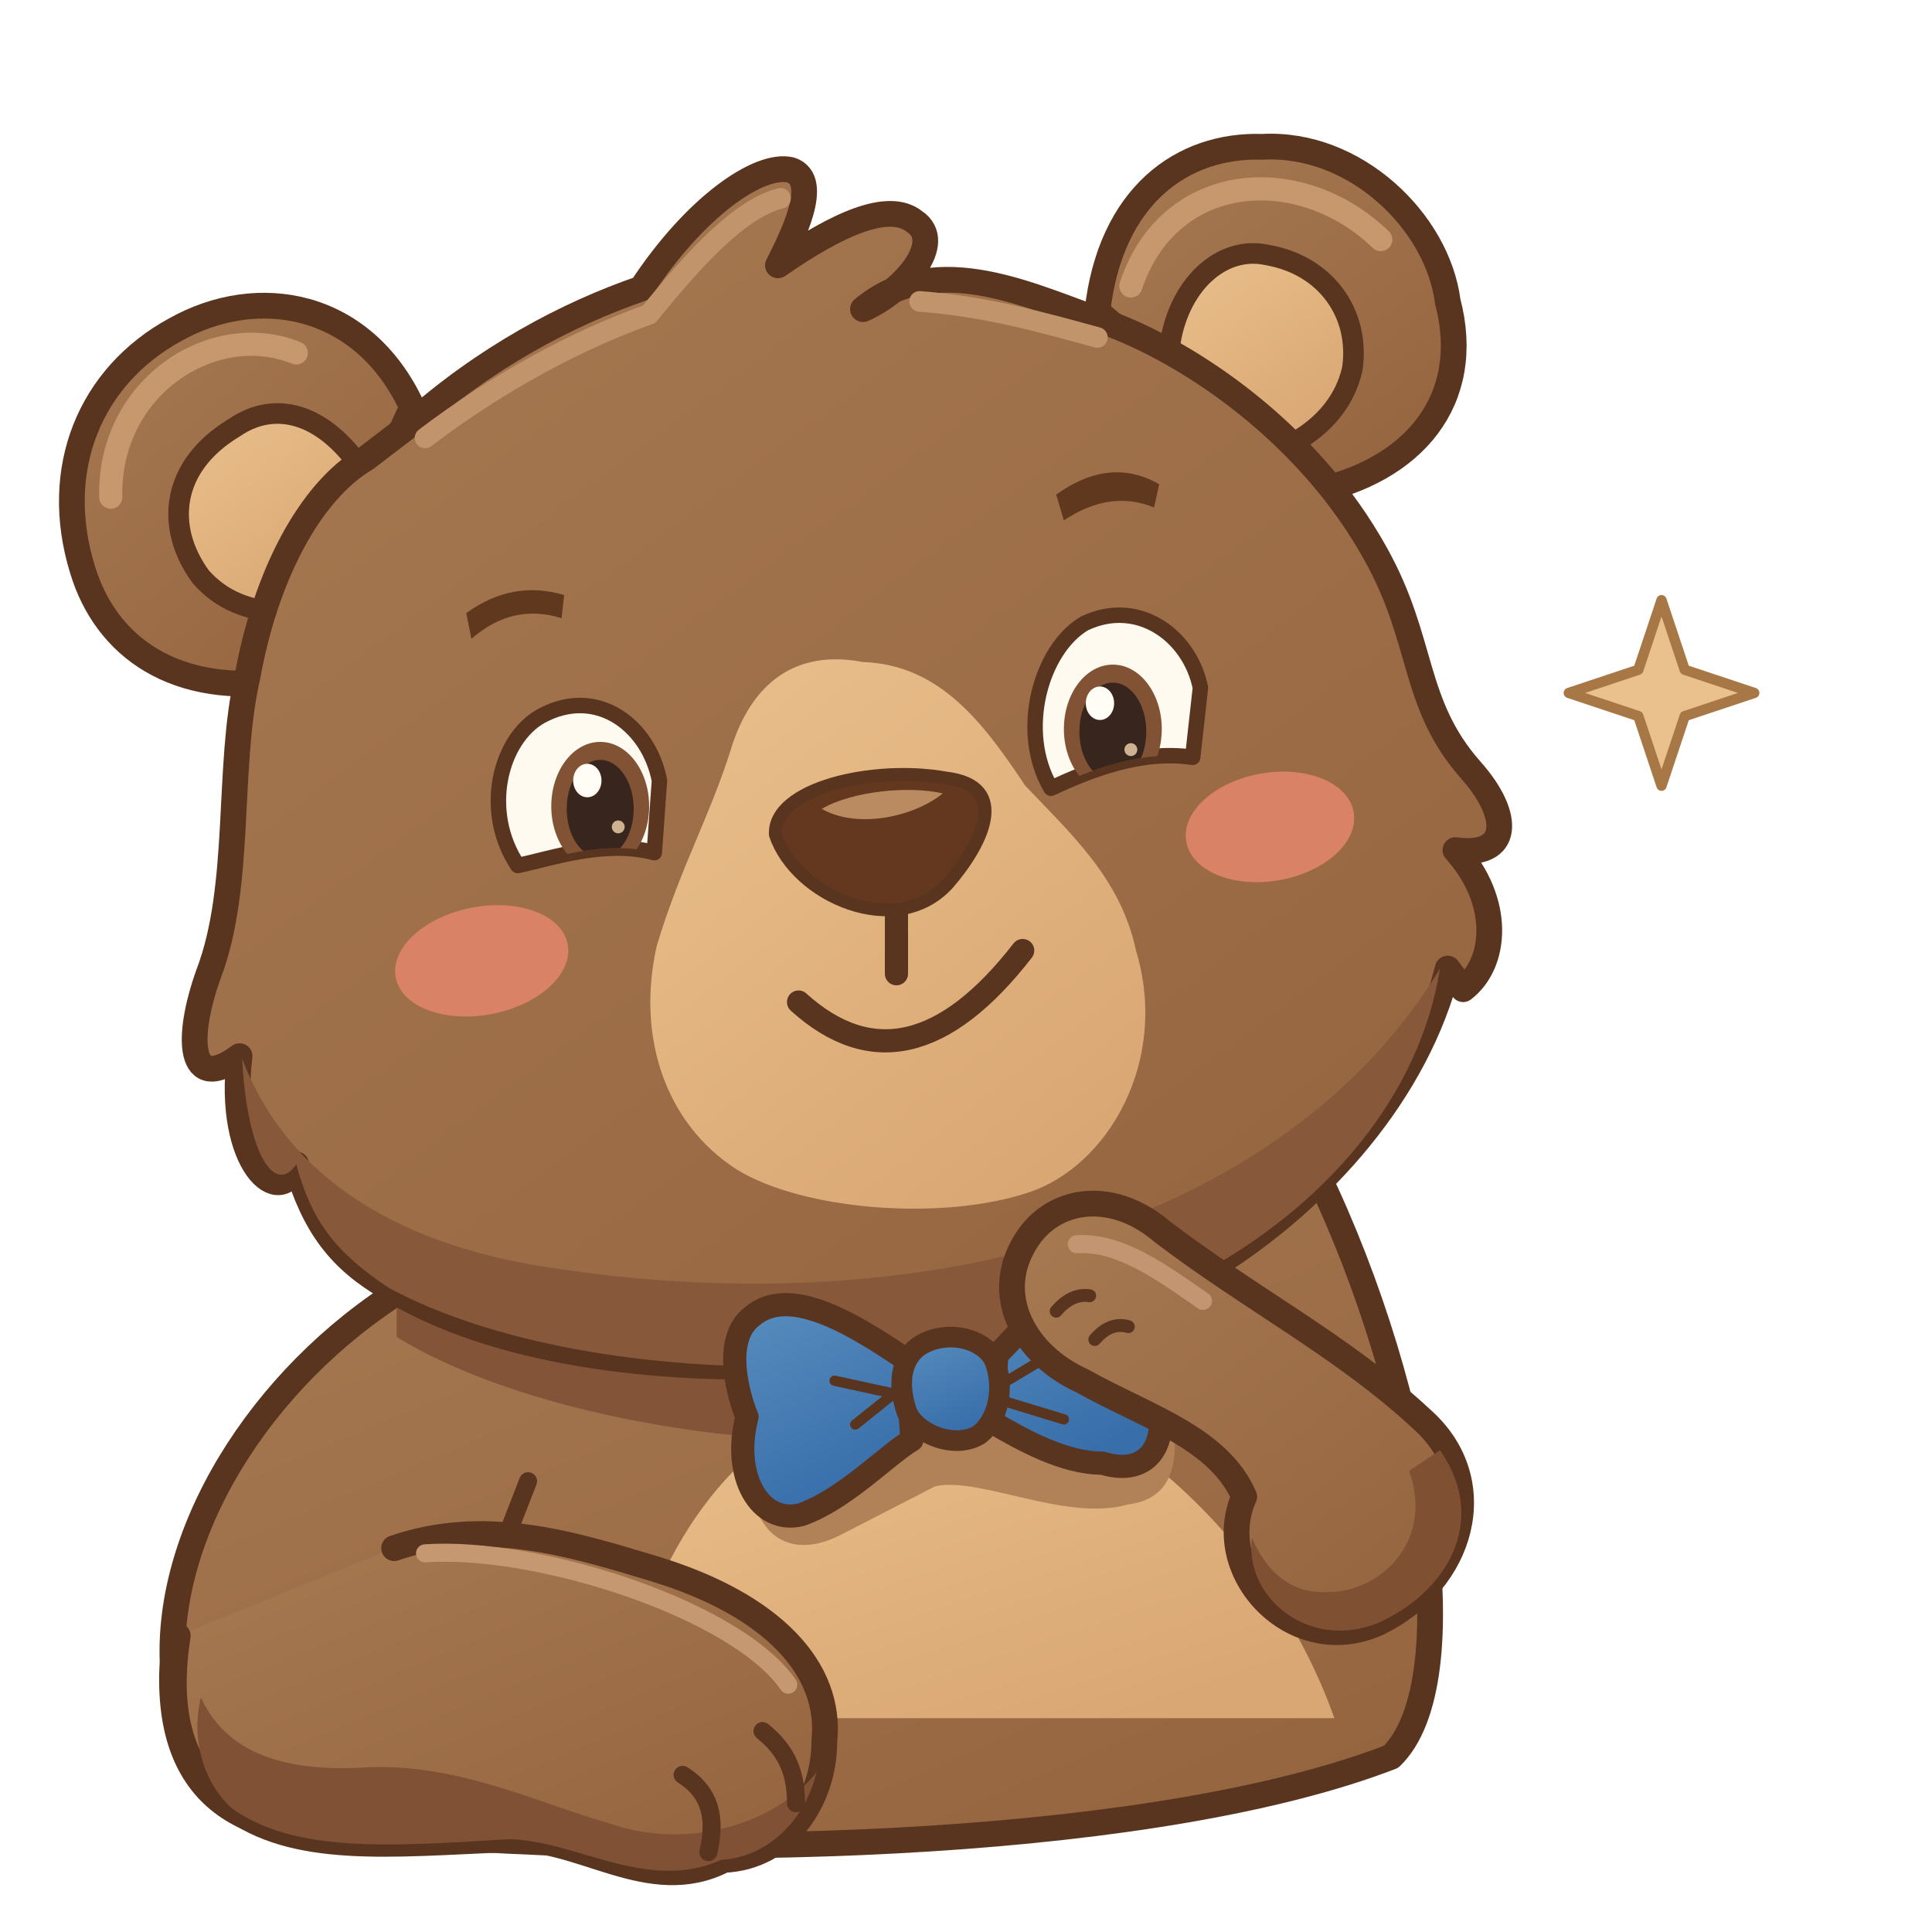
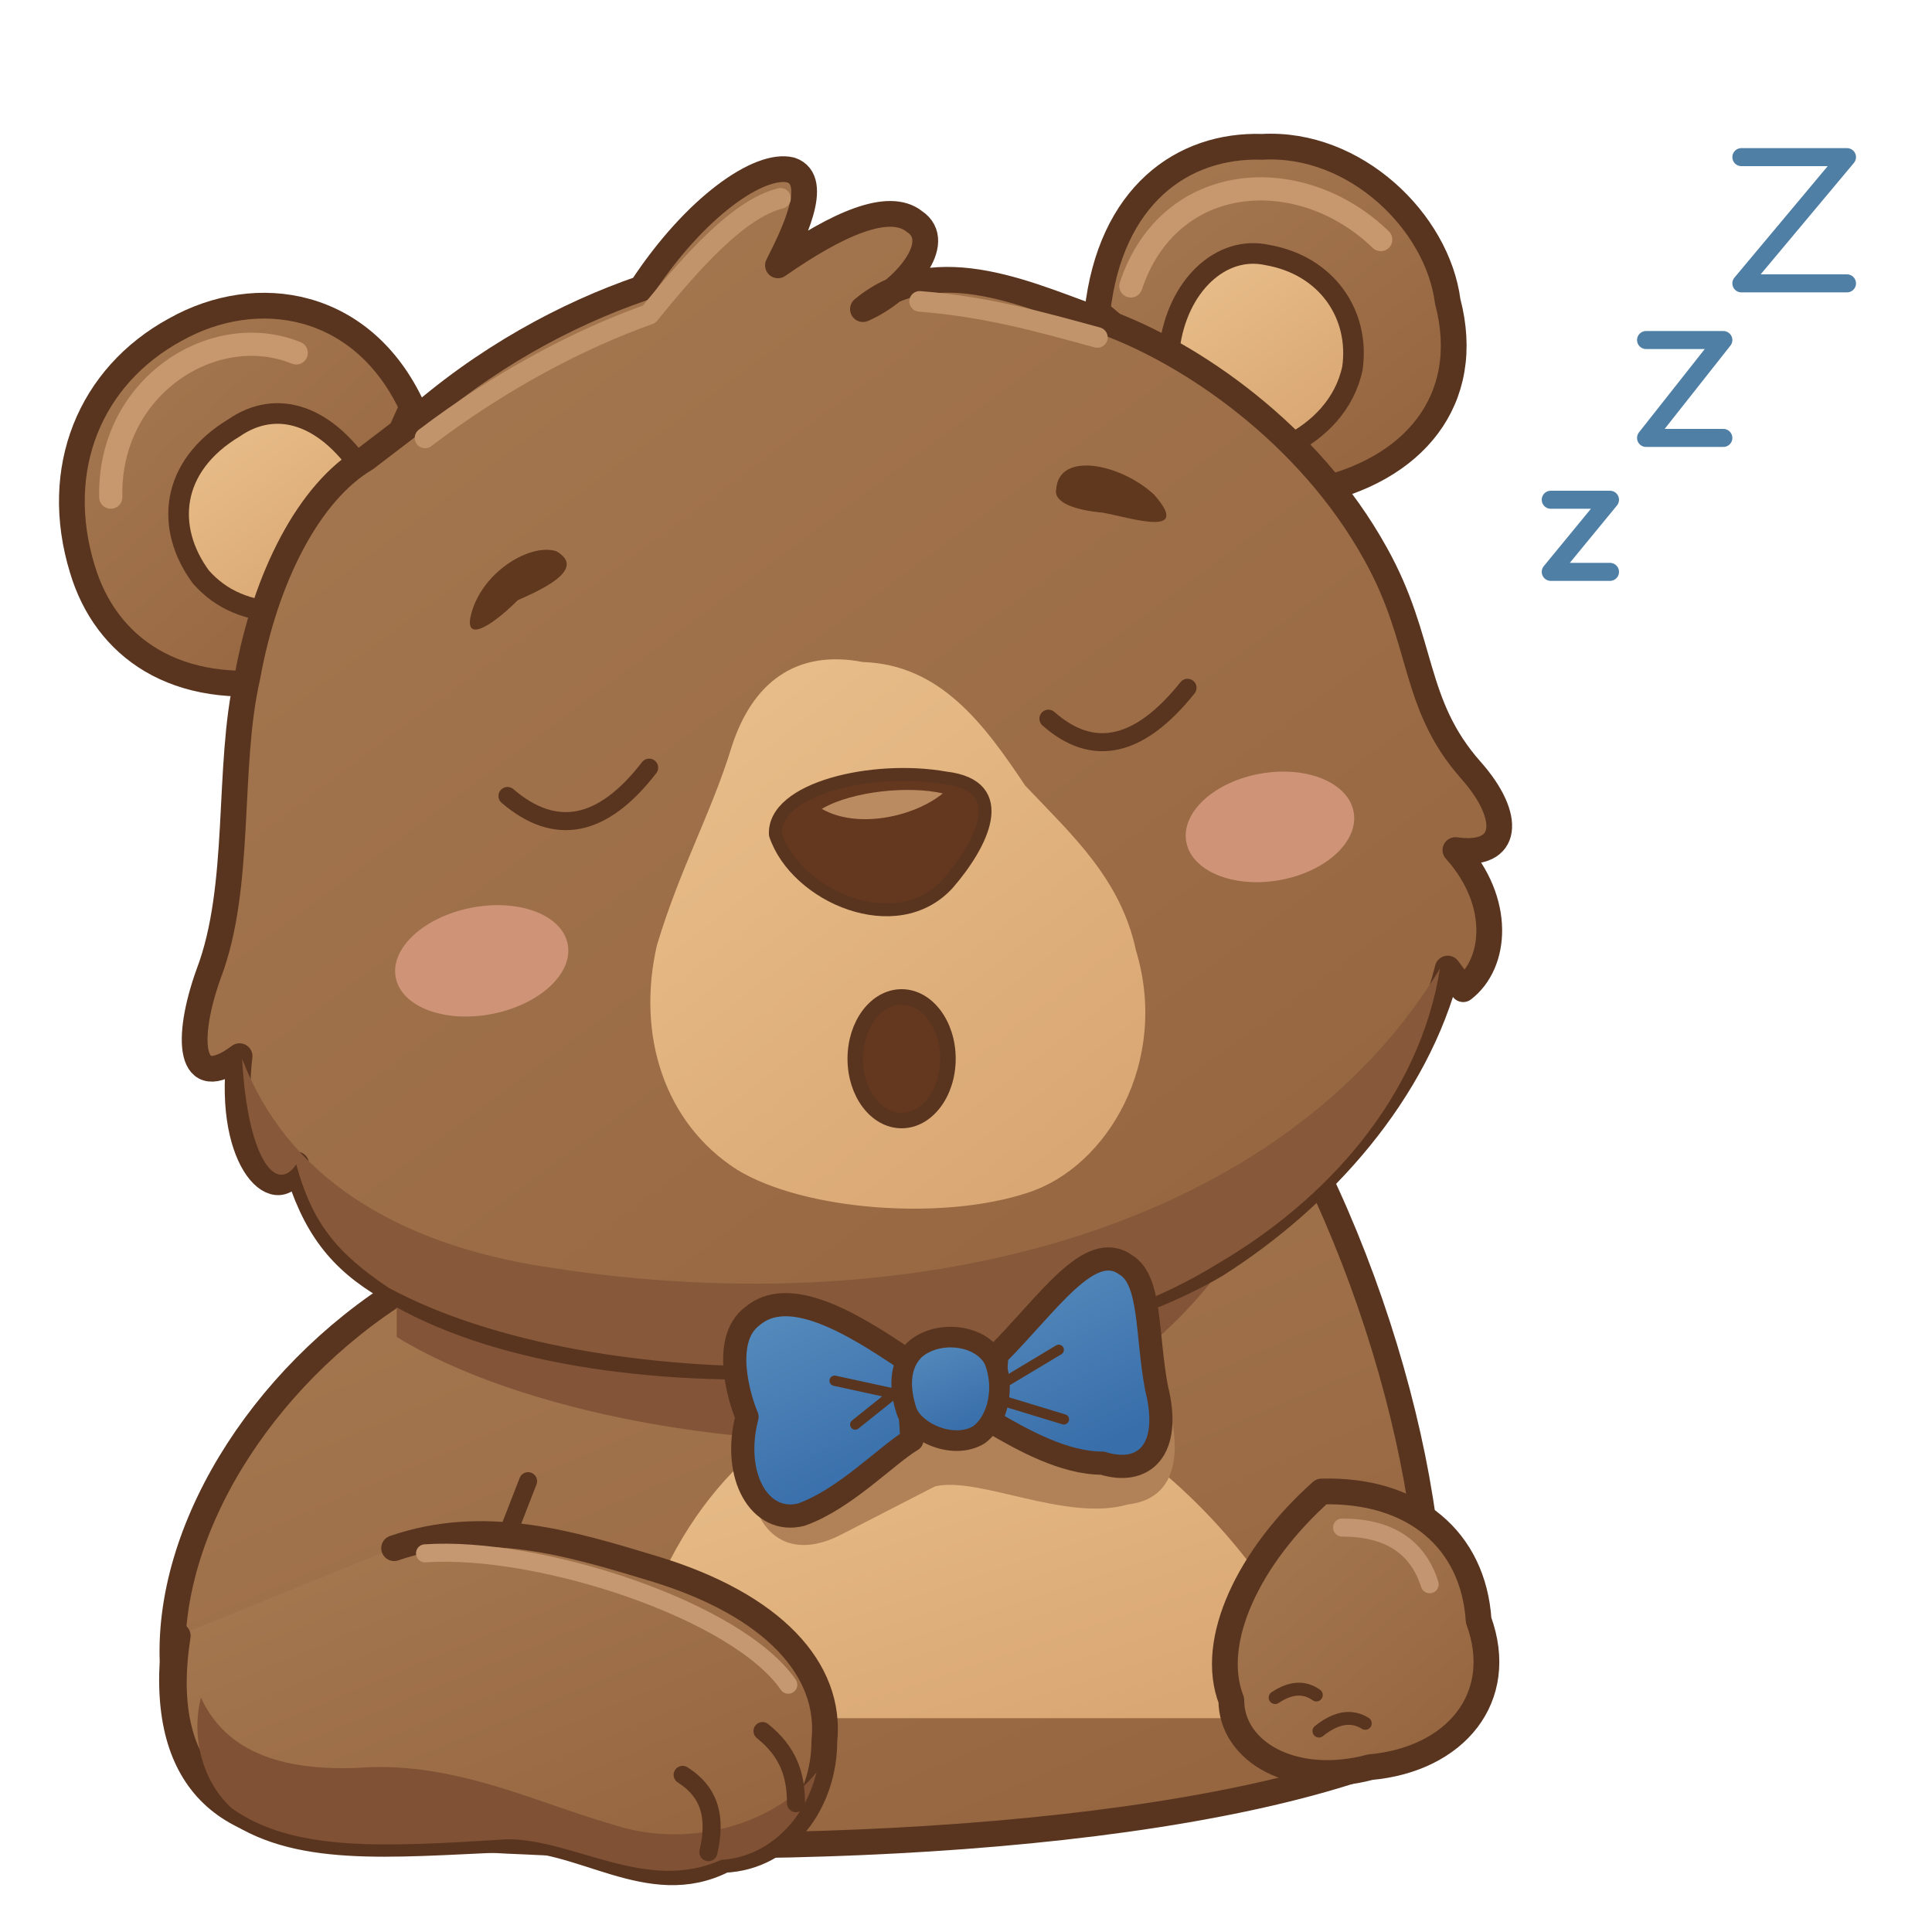
<svg xmlns="http://www.w3.org/2000/svg" width="750" height="750" viewBox="0 0 750 750">
  <defs>
    <linearGradient id="fur" x2="0.8" y2="1">
      <stop stop-color="#a77a52" />
      <stop offset="1" stop-color="#956540" />
    </linearGradient>
    <linearGradient id="tan" x2="0.7" y2="1">
      <stop stop-color="#eac08c" />
      <stop offset="1" stop-color="#d9a773" />
    </linearGradient>
    <linearGradient id="blue" x2="0.4" y2="1">
      <stop stop-color="#588dbe" />
      <stop offset="1" stop-color="#386eaa" />
    </linearGradient>
  </defs>
  <g stroke="#59351f" stroke-width="10" stroke-linejoin="round" stroke-linecap="round">
    <path id="body" fill="url(#fur)" d="M162 497 C105 530 65 591 67 645 C64 695 92 716 144 711 C282 723 452 716 540 682 C570 653 553 542 511 455 Z" />
    <path id="belly" stroke="none" fill="url(#tan)" d="M243 667 C246 614 280 562 319 548 C354 526 405 537 442 564 C479 592 505 630 518 667 Z" />
    <path id="neck-shadow" stroke="none" fill="#835438" d="M154 498 C245 540 391 540 487 473 C461 518 419 551 365 558 C290 565 201 548 154 519 Z" />
    <path id="left-ear" fill="url(#fur)" d="M160 158 C141 117 100 110 68 128 C35 146 20 182 32 221 C41 251 68 271 112 264 Z" />
    <path id="left-inner-ear" fill="url(#tan)" stroke-width="8" d="M143 186 C127 160 107 155 91 166 C66 181 64 205 78 224 C86 233 96 237 110 238 Z" />
    <path id="right-ear" fill="url(#fur)" d="M426 121 C431 76 459 56 490 57 C526 55 558 86 562 117 C572 155 549 183 509 191 Z" />
    <path id="right-inner-ear" fill="url(#tan)" stroke-width="8" d="M454 135 C457 111 474 95 492 99 C515 103 528 122 525 143 C522 157 512 167 500 173 Z" />
    <path id="ear-highlights" fill="none" stroke="#c7976e" stroke-width="9" d="M43 193 C42 150 83 124 115 137 M439 111 C454 66 505 63 536 93" />
    <path id="head" fill="url(#fur)" d="M159 165 C188 139 220 122 249 112 C270 80 295 63 307 66 C319 70 307 93 302 103 C325 87 345 78 355 86 C367 94 351 113 335 120 C364 96 402 116 429 125 C462 137 508 168 534 215 C553 249 548 273 571 299 C587 317 586 333 565 330 C583 350 581 374 568 384 L562 376 C550 424 513 465 472 491 C399 534 231 549 151 500 C132 489 122 476 115 452 C109 470 88 452 93 410 C73 425 72 403 81 378 C94 344 88 298 96 263 C103 224 120 191 142 178 Z" />
    <path id="face-shadow" fill="#875839" stroke="none" d="M94 411 C111 456 153 483 213 492 C360 515 499 475 559 376 C551 426 515 466 472 491 C391 541 231 543 151 500 C130 486 121 474 115 452 C107 464 96 449 94 411 Z" />
    <path id="head-highlight" fill="none" stroke="#c2946b" stroke-width="8" d="M165 170 C194 148 224 132 252 122 C269 101 287 81 303 77 M357 117 C383 119 404 125 426 131" />
    <path id="muzzle" stroke="none" fill="url(#tan)" d="M255 367 C264 337 276 316 284 290 C292 265 309 252 335 257 C365 258 382 281 398 305 C416 324 435 341 441 369 C454 412 430 453 399 463 C366 474 312 470 286 454 C258 436 247 402 255 367 Z" />
-     <path id="left-brow" stroke="none" fill="#60381e" d="M181 238 Q199 225 219 231 L218 240 Q199 234 183 248 Z" />
-     <path id="right-brow" stroke="none" fill="#60381e" d="M410 192 Q431 177 450 188 L448 197 Q431 190 413 202 Z" />
-     <path id="left-eye" fill="#fffaf0" stroke-width="6" d="M201 336 C187 315 194 287 210 278 C232 266 252 282 256 303 L254 331 C235 326 215 333 201 336 Z" />
-     <clipPath id="left-pupil-boundary">
-       <use href="#left-eye" />
-     </clipPath>
-     <g clip-path="url(#left-pupil-boundary)">
-       <g id="left-pupil" stroke="none">
-         <ellipse cx="233" cy="313" rx="19" ry="25" fill="#815334" />
-         <ellipse cx="233" cy="314" rx="13" ry="19" fill="#38251d" />
-         <ellipse cx="228" cy="303" rx="5.5" ry="6.5" fill="#fffdf5" />
-         <circle cx="240" cy="321" r="2.5" fill="#f3d5ac" opacity=".8" />
-       </g>
-     </g>
-     <path id="right-eye" fill="#fffaf0" stroke-width="6" d="M408 306 C395 284 404 252 421 242 C442 232 462 247 466 267 L463 294 C443 291 423 299 408 306 Z" />
-     <clipPath id="right-pupil-boundary">
-       <use href="#right-eye" />
-     </clipPath>
-     <g clip-path="url(#right-pupil-boundary)">
-       <g id="right-pupil" stroke="none">
-         <ellipse cx="432" cy="283" rx="19" ry="25" fill="#815334" />
-         <ellipse cx="432" cy="284" rx="13" ry="19" fill="#38251d" />
-         <ellipse cx="427" cy="273" rx="5.5" ry="6.5" fill="#fffdf5" />
-         <circle cx="439" cy="291" r="2.5" fill="#f3d5ac" opacity=".8" />
-       </g>
-     </g>
-     <g fill="#d98265" stroke="none">
+     <path id="left-brow" stroke="none" fill="#60381e" d="M184 235 C190 220 207 211 216 214 C228 221 210 229 201 233 C190 244 178 251 184 235 Z" />
+     <path id="right-brow" stroke="none" fill="#60381e" d="M410 190 C411 175 435 180 448 192 C463 209 439 201 428 199 C417 198 409 195 410 190 Z" />
+     <path id="left-eye" fill="none" stroke-width="7" d="M197 309 Q225 333 252 298" />
+     <path id="right-eye" fill="none" stroke-width="7" d="M407 279 Q433 302 461 267" />
+     <g fill="#cf9477" stroke="none">
      <ellipse cx="187" cy="373" rx="34" ry="21" transform="rotate(-11 187 373)" />
      <ellipse cx="493" cy="321" rx="33" ry="21" transform="rotate(-10 493 321)" />
    </g>
-     <path id="proud-smile" fill="none" stroke-width="9" d="M310 389 Q352 427 397 369 M348 352 L348 378" />
+     <ellipse id="sleepy-yawn" cx="350" cy="411" rx="18" ry="24" fill="#64371f" stroke-width="6" />
    <path id="nose" stroke-width="5" fill="#64371f" d="M301 324 C300 306 339 297 367 302 C393 305 381 328 368 343 C348 365 309 348 301 324 Z" />
    <path id="nose-shine" stroke="none" fill="#ba8b61" d="M319 314 C331 307 353 305 366 308 C355 317 333 322 319 314 Z" />
    <path id="bow-shadow" stroke="none" fill="#b18158" d="M294 548 C284 583 298 610 326 596 L363 577 C380 573 414 591 438 584 C463 581 458 551 447 528 Z" />
    <path id="bow-left" fill="url(#blue)" stroke-width="9" d="M352 528 C330 513 306 499 292 511 C280 520 287 543 290 550 C284 573 295 592 311 588 C328 582 344 565 354 559 Z" />
    <path id="bow-right" fill="url(#blue)" stroke-width="9" d="M387 526 C407 506 423 481 437 491 C447 497 445 518 449 539 C455 563 444 573 428 568 C413 568 397 559 385 552 Z" />
    <path id="bow-folds" stroke-width="4" fill="none" d="M324 536 L347 541 L332 553 M391 536 L411 524 M390 544 L413 551" />
    <path id="bow-knot" fill="url(#blue)" stroke-width="8" d="M355 524 C364 516 381 518 386 528 C390 538 388 551 380 557 C370 563 355 556 352 548 C349 539 349 530 355 524 Z" />
    <path id="resting-paw" fill="url(#fur)" d="M153 601 C188 589 221 599 254 609 C300 623 323 648 320 676 C320 699 305 721 281 722 C252 737 225 712 197 714 C151 716 114 720 89 701 C68 685 65 661 69 635" />
    <path id="paw-shadow" stroke="none" fill="#805134" d="M78 659 C89 683 115 688 144 686 C179 685 209 700 237 708 C266 718 300 709 317 688 C312 708 297 721 280 722 C251 735 223 714 197 714 C149 717 114 719 90 702 C79 692 74 675 78 659 Z" />
    <path id="paw-details" fill="none" stroke-width="7" d="M198 593 L205 575 M265 689 C276 696 278 706 275 719 M296 672 C306 680 309 689 309 700" />
    <path id="paw-shine" fill="none" stroke="#c69872" stroke-width="7" d="M165 603 C209 600 286 625 306 654" />
-     <g id="proud-paw" fill="url(#fur)">
-       <path d="M535 630 C568 614 579 575 552 551 C522 523 485 504 451 478 C431 461 407 465 397 484 C386 504 398 526 420 536 C445 550 473 558 483 581 C470 610 502 645 535 630 Z" />
-       <path fill="#805033" stroke="none" d="M547 571 C557 599 535 618 516 618 C502 619 492 611 486 597 C483 620 508 641 535 630 C562 618 578 590 559 563 Z" />
-       <path fill="none" stroke="#c39570" stroke-width="7" d="M418 483 C435 482 451 494 467 505" />
-       <path fill="none" stroke-width="5" d="M410 509 Q416 502 423 503 M425 520 Q431 513 438 515" />
-     </g>
-     <g id="proud-sparkle" fill="#eac08c" stroke="#a77845" stroke-width="4">
-       <path d="M645 233 L654 260 L681 269 L654 278 L645 305 L636 278 L609 269 L636 260 Z" />
+     <g id="resting-right-paw" fill="url(#fur)">
+       <path d="M513 579 C549 578 572 598 574 629 C585 659 565 683 532 686 C502 694 478 680 478 660 C469 637 485 604 513 579 Z" />
+       <path fill="none" stroke-width="5" d="M495 659 Q504 653 511 658 M512 672 Q522 664 530 669" />
+       <path fill="none" stroke="#c39570" stroke-width="7" d="M521 593 Q548 593 555 615" />
    </g>
  </g>
+   <g id="sleepy-dream" fill="none" stroke="#507fa6" stroke-width="7" stroke-linecap="round" stroke-linejoin="round">
+     <path d="M602 194 L625 194 L602 222 L625 222 M639 132 L669 132 L639 170 L669 170 M676 61 L717 61 L676 110 L717 110" />
+   </g>
</svg>
